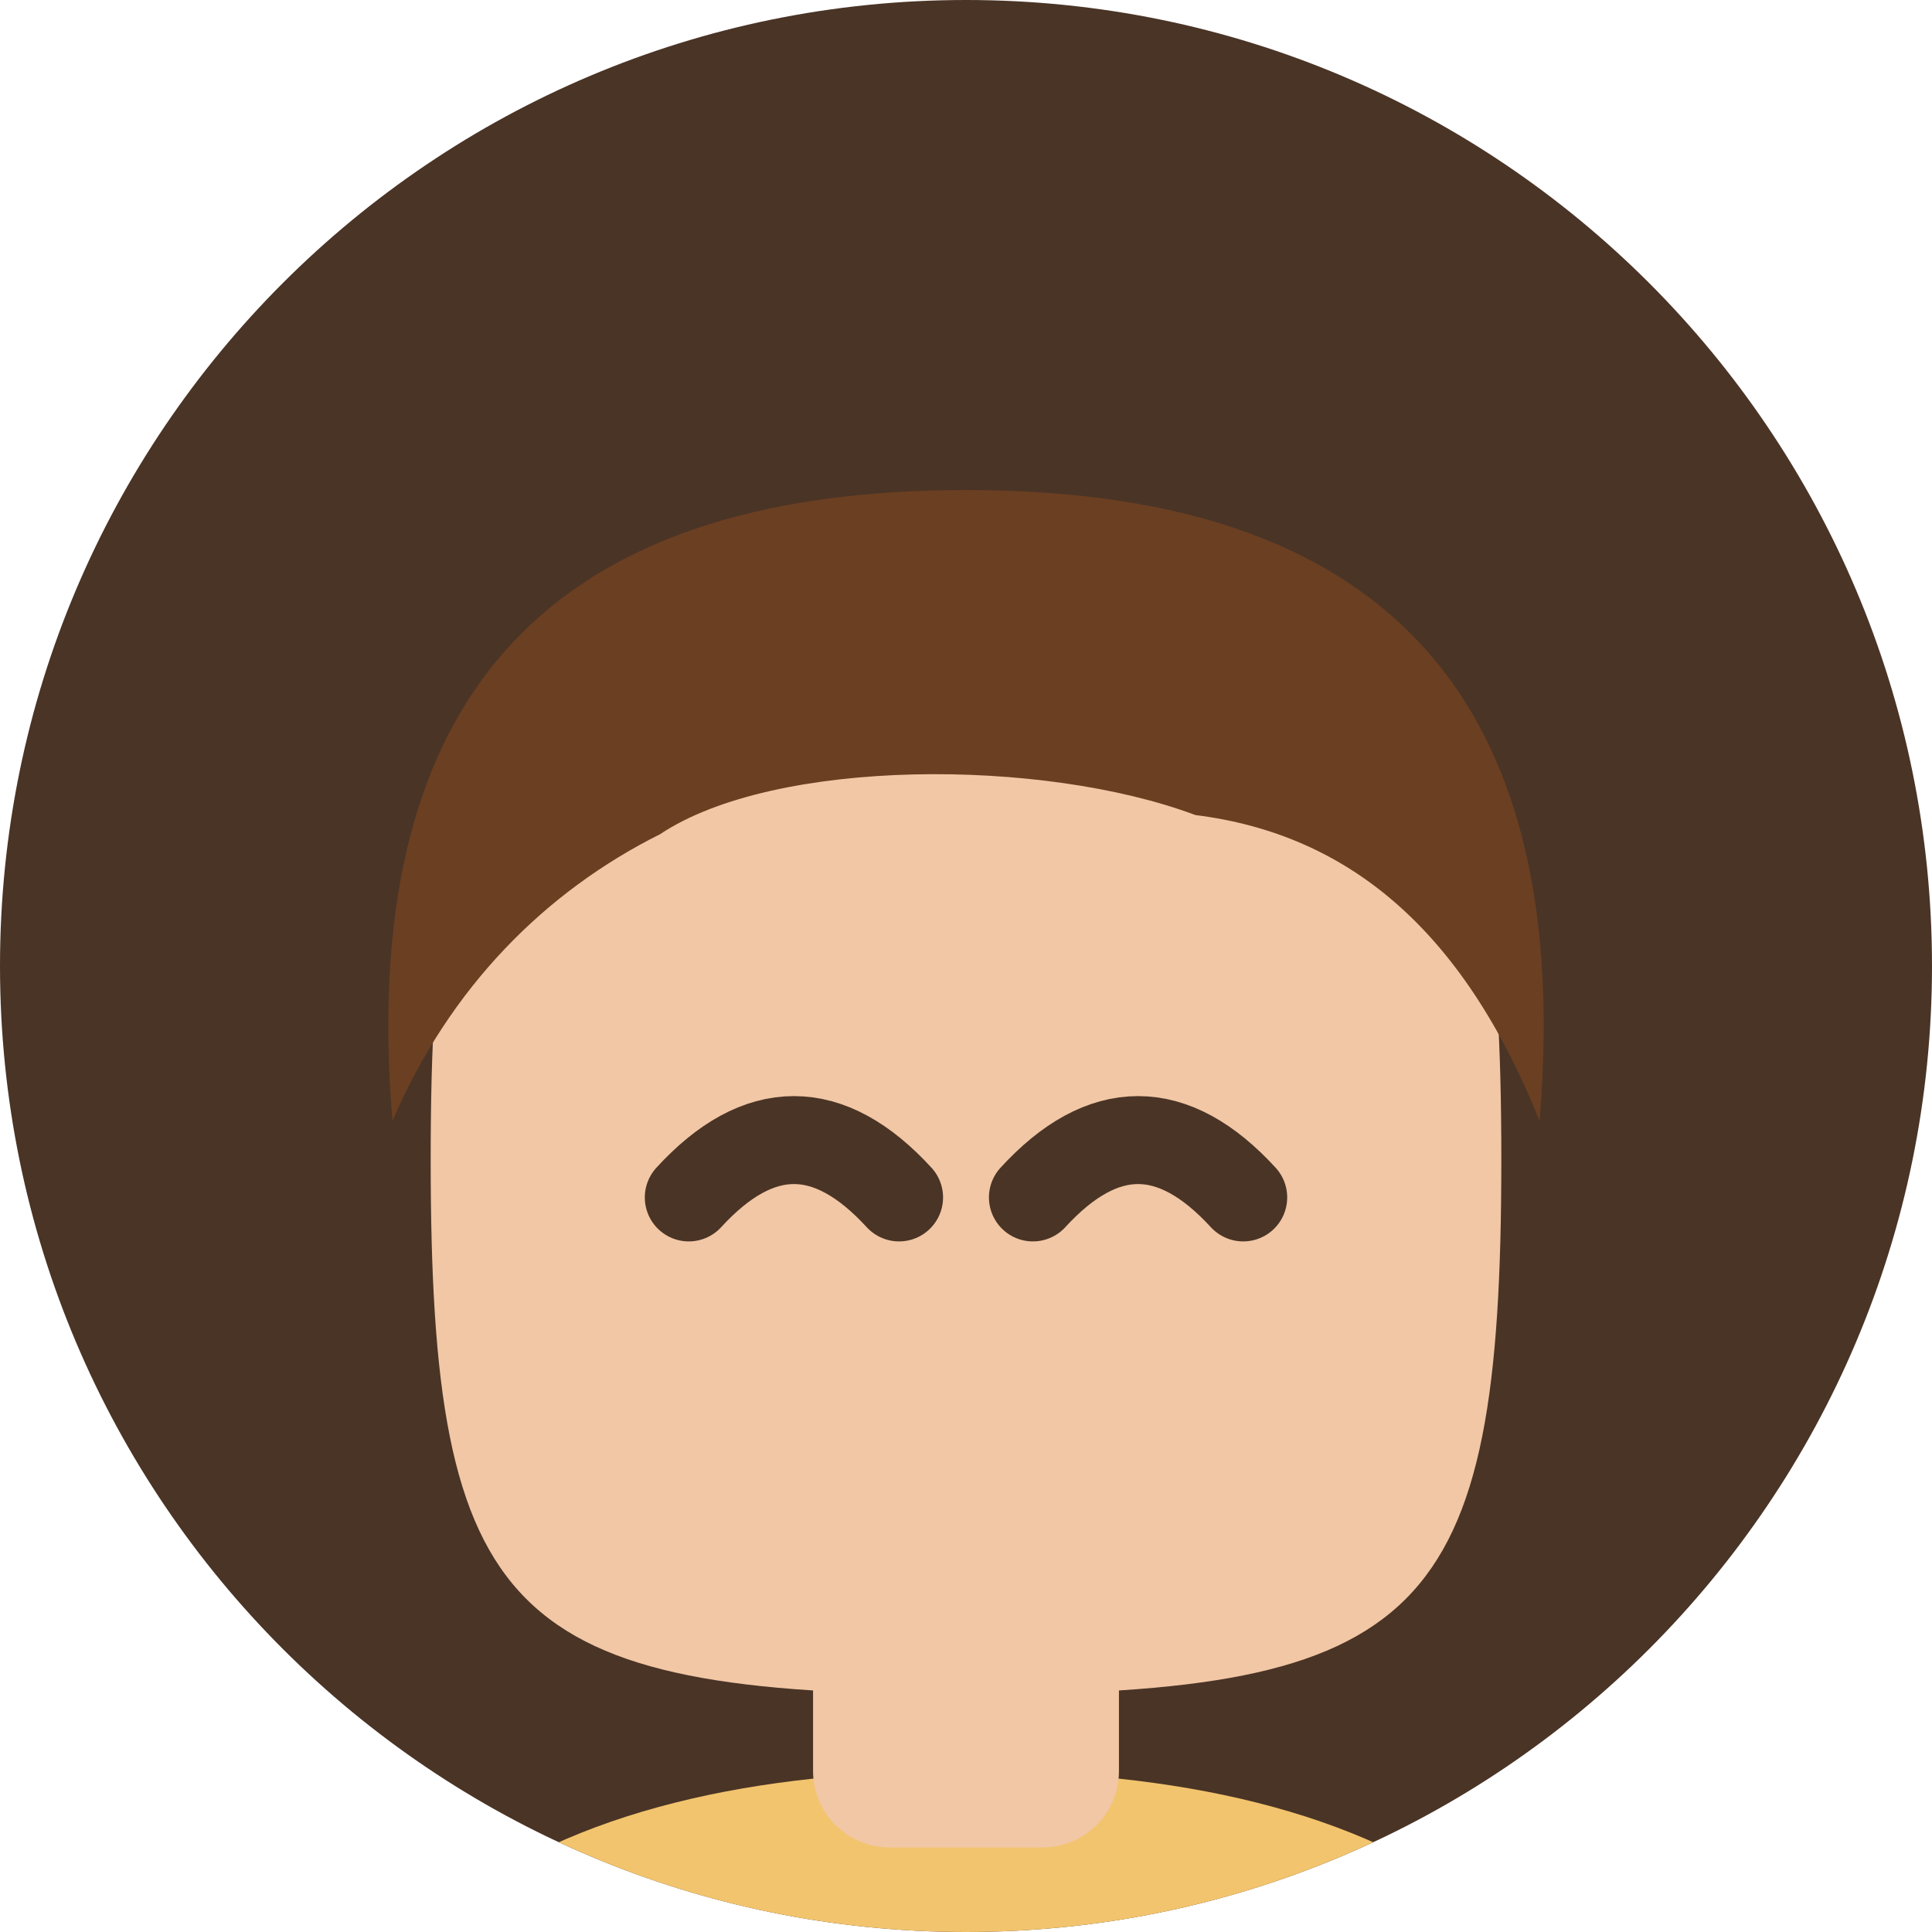
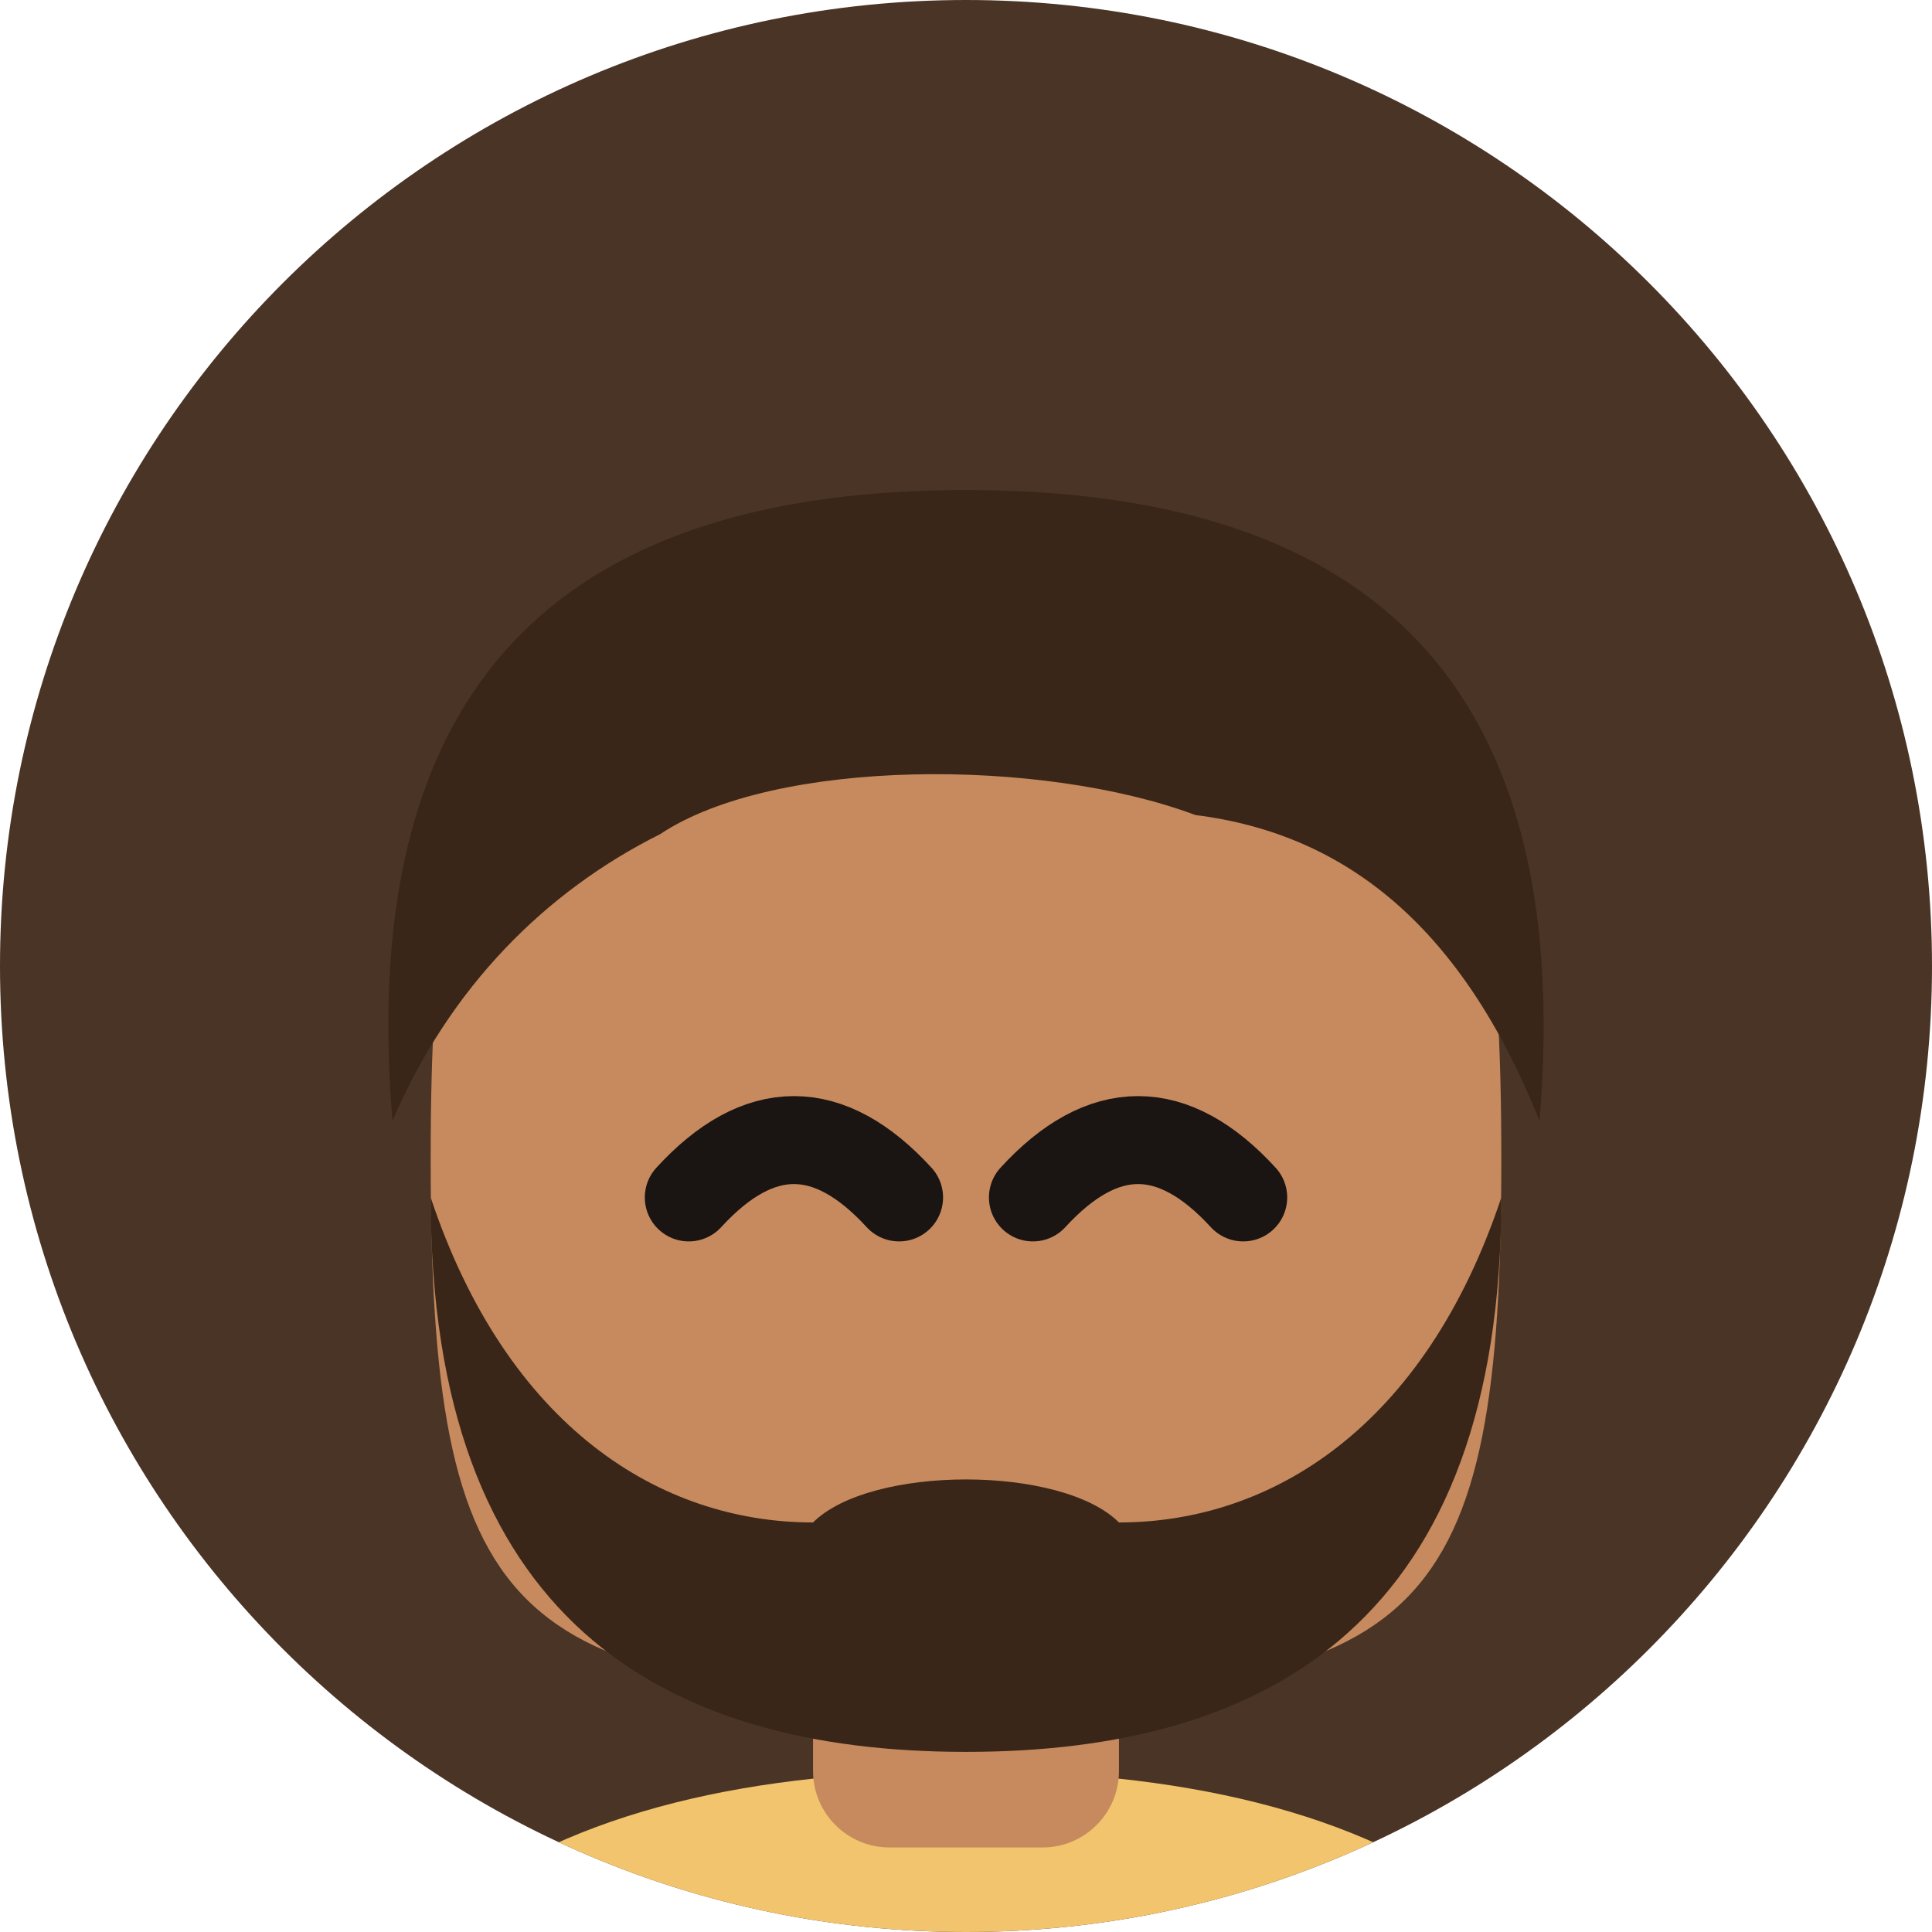
<svg xmlns="http://www.w3.org/2000/svg" viewBox="0 0 96 96" role="img" aria-label="Profile picture">
  <defs>
    <clipPath id="c">
      <circle cx="48" cy="48" r="48" />
    </clipPath>
  </defs>
  <g clip-path="url(#c)">
    <rect width="96" height="96" fill="#4a3426" />
    <g transform="translate(48 50) scale(.95) translate(-50 -42)">
      <path d="M12 116C12 90 28 82 50 82S88 90 88 116Z" fill="#f2c46d" />
-       <rect x="42" y="68" width="16" height="18" rx="4" fill="#f1c7a5" />
-       <path d="M50 22C74 22 78 26 78 50S74 78 50 78 22 74 22 50 26 22 50 22Z" fill="#f1c7a5" />
-       <path d="M35.5 52q5.5-6 11 0M53.5 52q5.5-6 11 0" fill="none" stroke="#4a3426" stroke-width="4.6" stroke-linecap="round" stroke-linejoin="round" />
-       <path d="M20 48C18 24 30 15 50 15S82 24 80 48C76 38 70 33 62 32C54 29 40 29 34 33C28 36 23 41 20 48Z" fill="#6b3f22" />
+       <rect x="42" y="68" width="16" height="18" rx="4" fill="#c68a5e" />
+       <path d="M50 22C74 22 78 26 78 50S74 78 50 78 22 74 22 50 26 22 50 22Z" fill="#c68a5e" />
+       <path d="M35.5 52q5.5-6 11 0M53.5 52q5.5-6 11 0" fill="none" stroke="#1a1412" stroke-width="4.6" stroke-linecap="round" stroke-linejoin="round" />
+       <path d="M20 48C18 24 30 15 50 15S82 24 80 48C76 38 70 33 62 32C54 29 40 29 34 33C28 36 23 41 20 48Z" fill="#3a2618" />
+       <path d="M22 52C22 74 34 81 50 81S78 74 78 52C74 64 66 69 58 69C55 66 45 66 42 69C34 69 26 64 22 52Z" fill="#3a2618" />
    </g>
  </g>
</svg>
